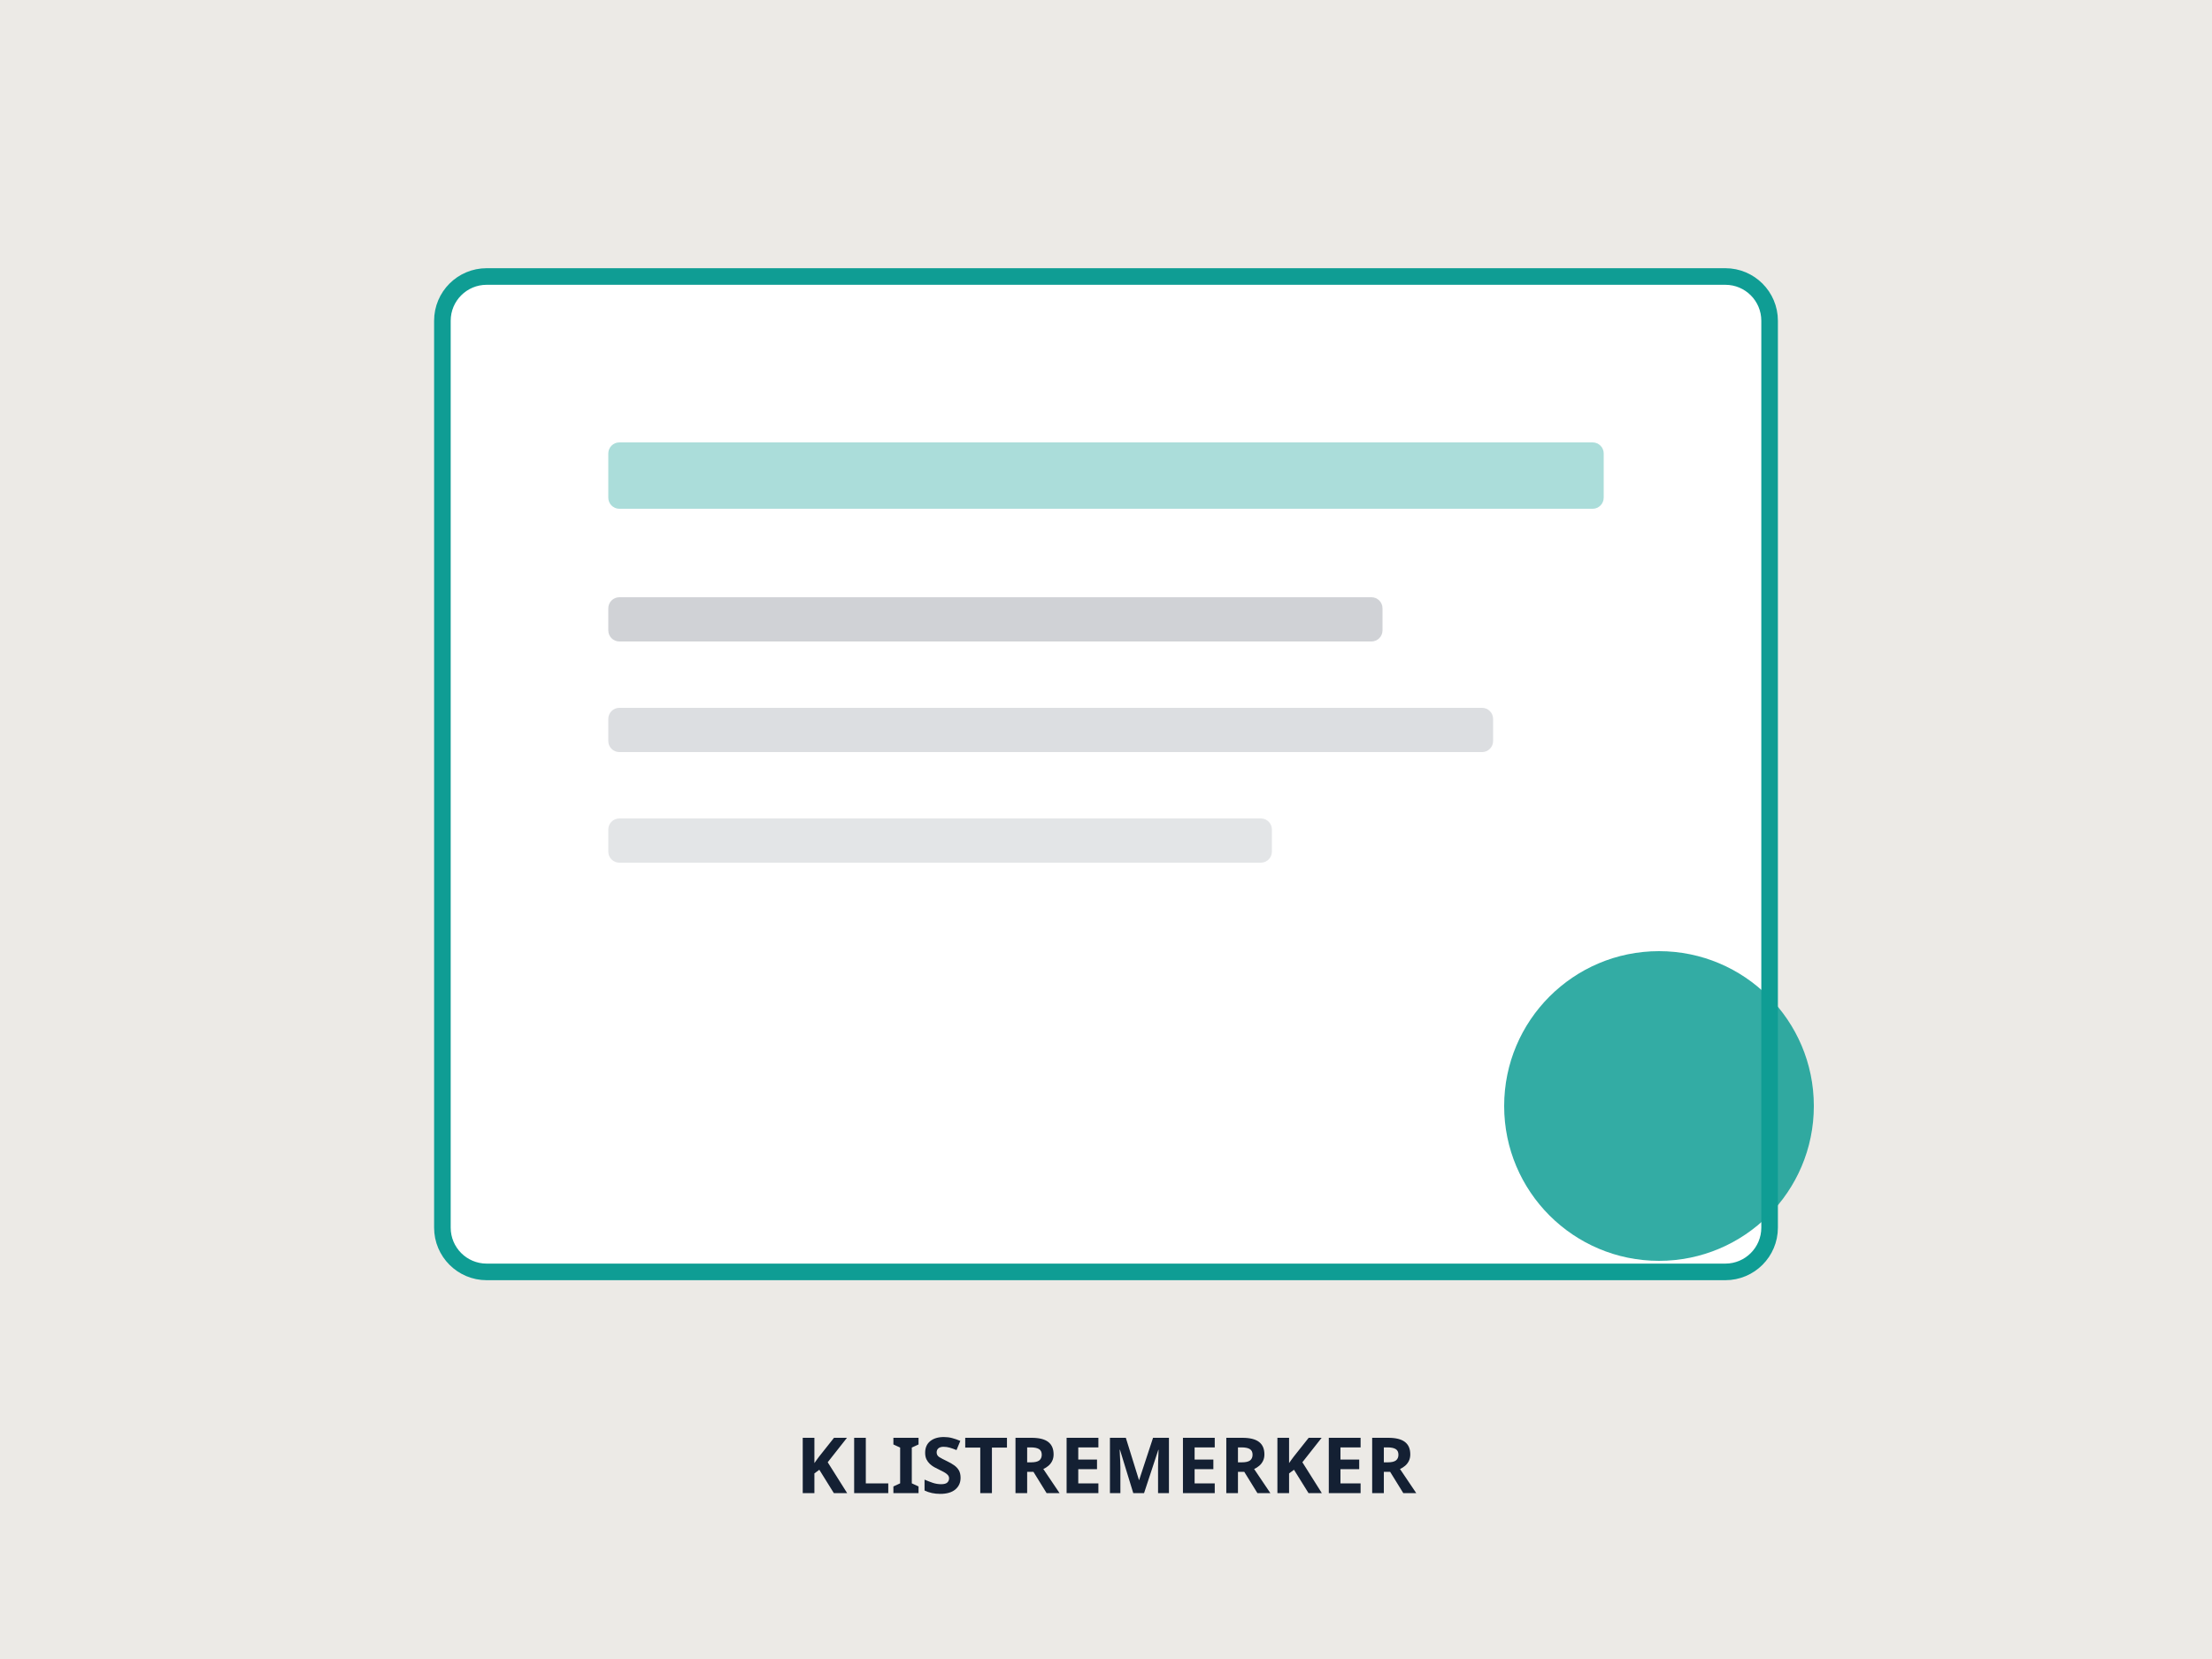
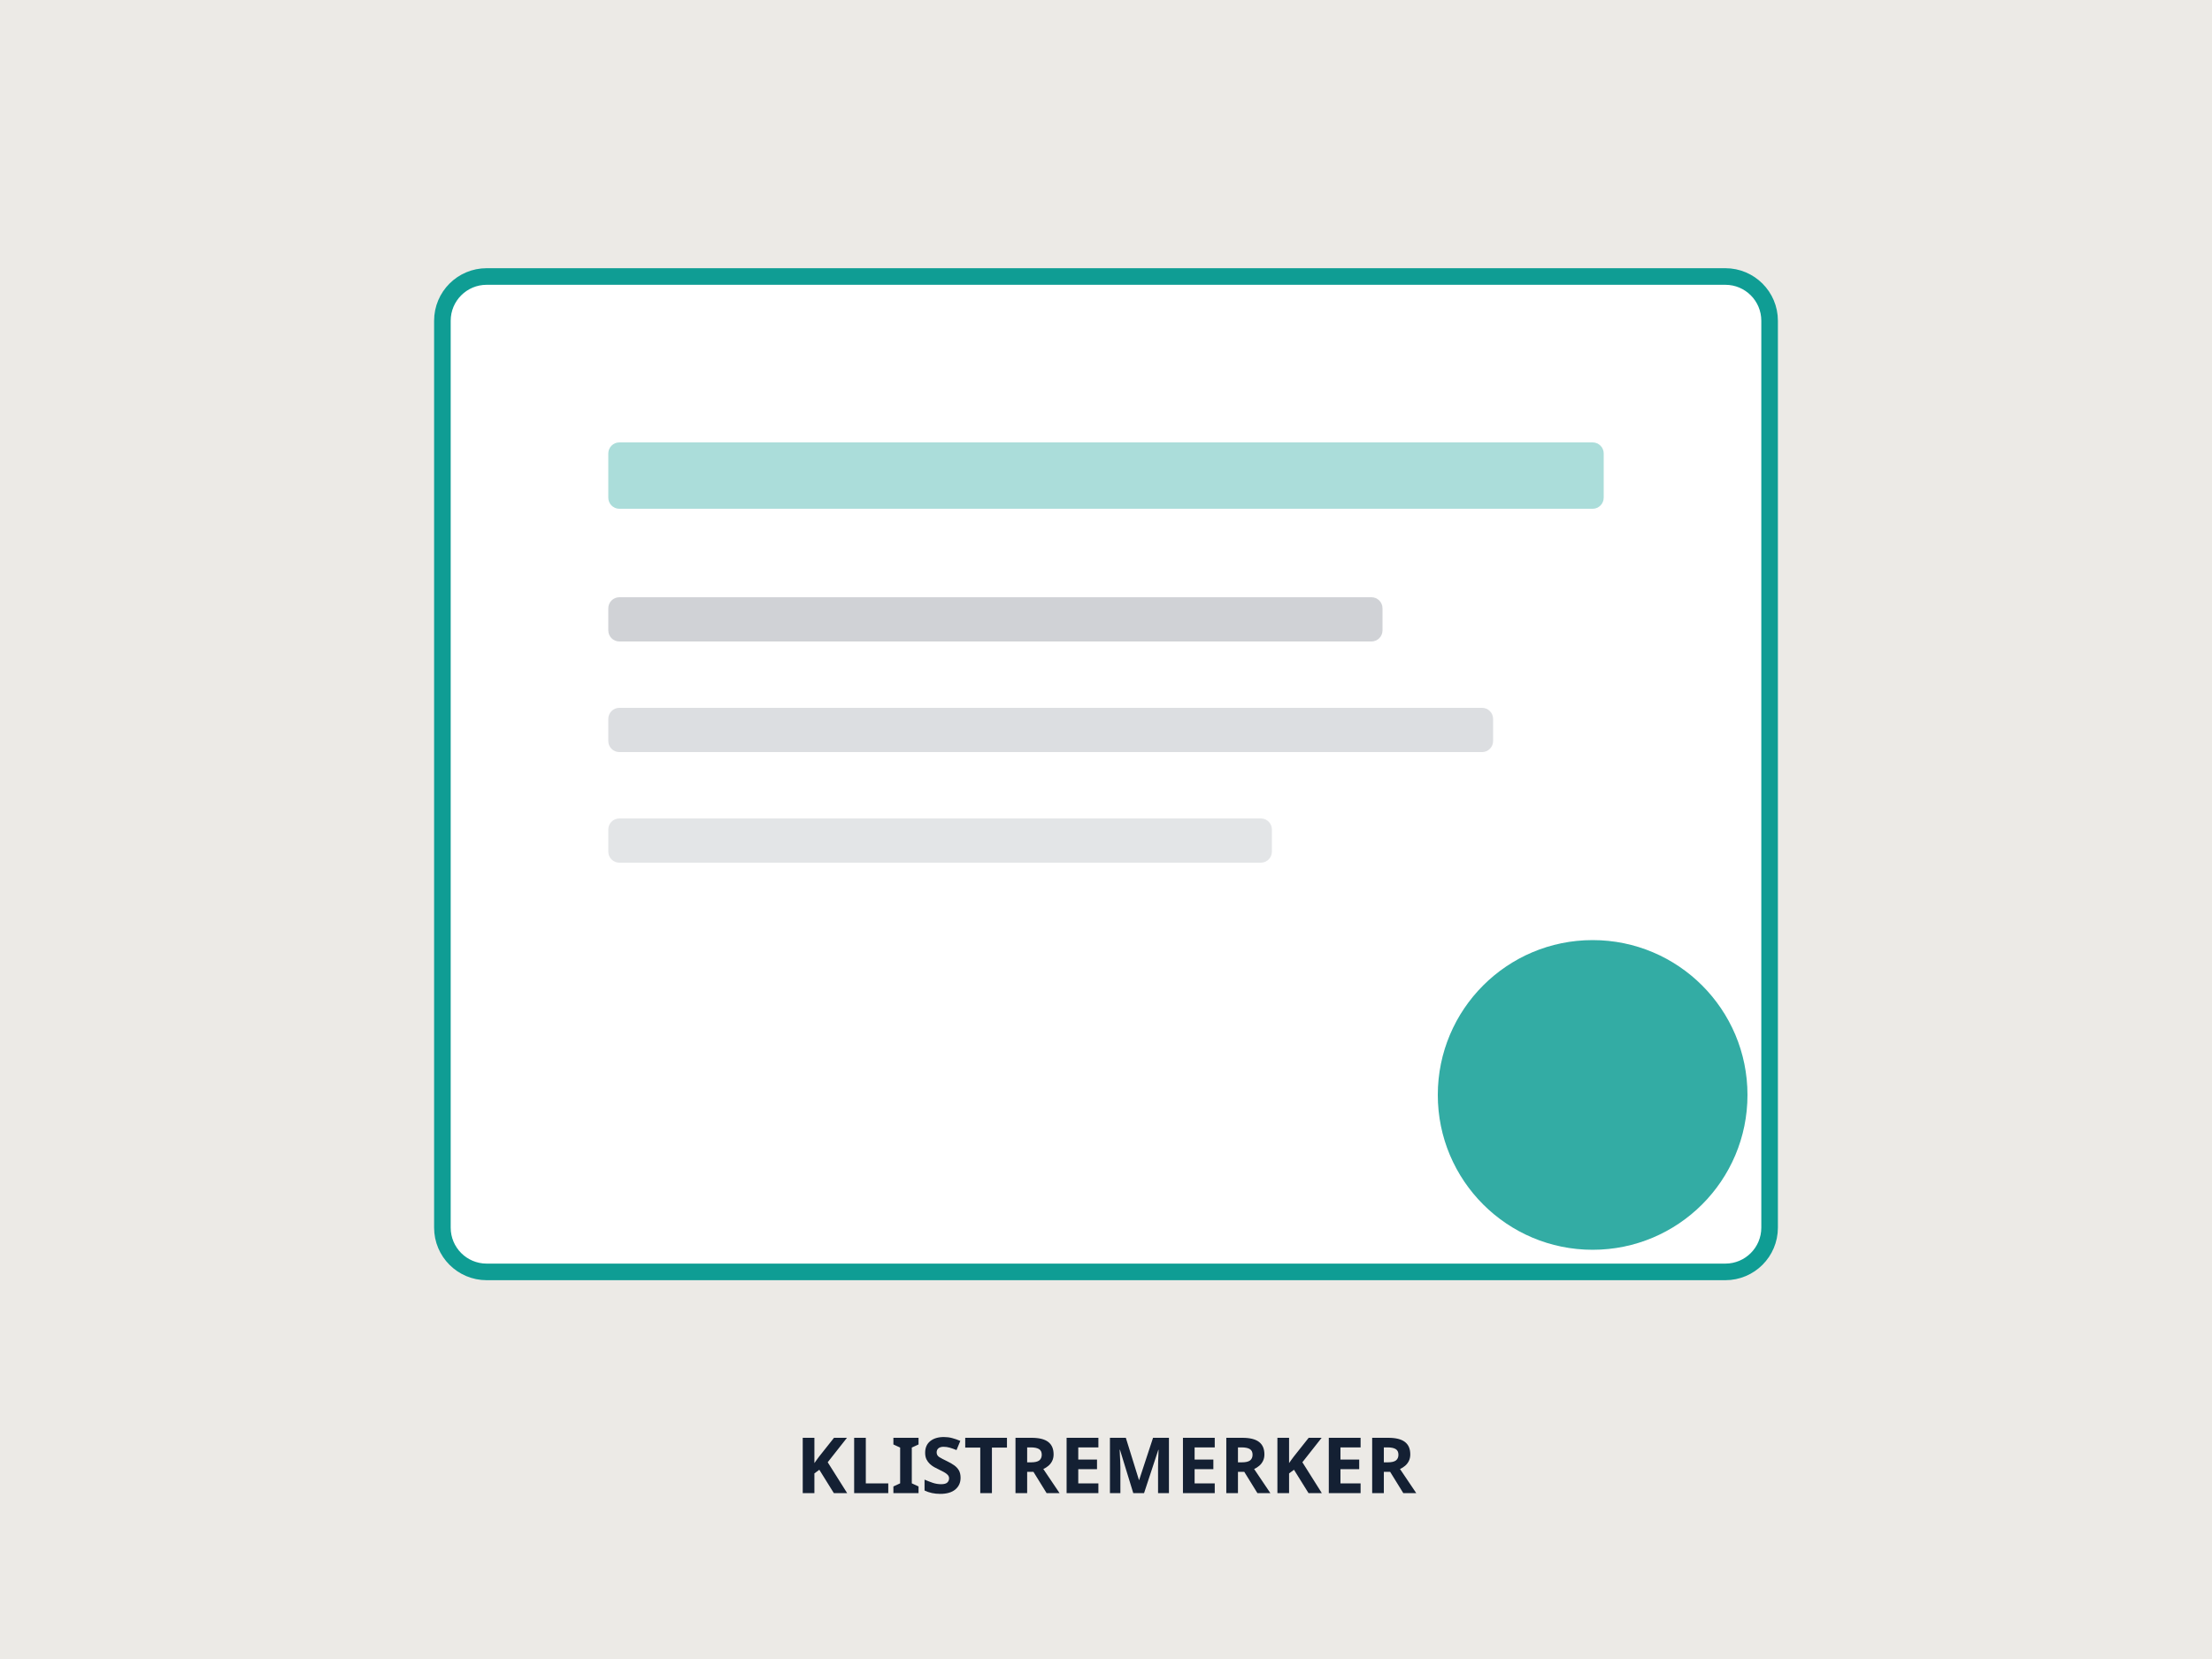
<svg xmlns="http://www.w3.org/2000/svg" width="400" height="300" viewBox="0 0 400 300" role="img" aria-label="klistremerker">
  <rect width="400" height="300" fill="#eceae6" />
  <rect x="80" y="50" width="240" height="180" rx="8" fill="#fff" stroke="#0f9d94" stroke-width="3" />
  <rect x="110" y="80" width="180" height="12" rx="2" fill="#0f9d94" opacity="0.35" />
  <rect x="110" y="108" width="140" height="8" rx="2" fill="#142033" opacity="0.2" />
  <rect x="110" y="128" width="160" height="8" rx="2" fill="#142033" opacity="0.15" />
  <rect x="110" y="148" width="120" height="8" rx="2" fill="#142033" opacity="0.12" />
-   <circle cx="300" cy="200" r="28" fill="#0f9d94" opacity="0.85" />
+   <circle cx="288" cy="198" r="28" fill="#0f9d94" opacity="0.85" />
  <text x="200" y="270" text-anchor="middle" font-family="system-ui,sans-serif" font-size="14" font-weight="600" fill="#142033">KLISTREMERKER</text>
</svg>
